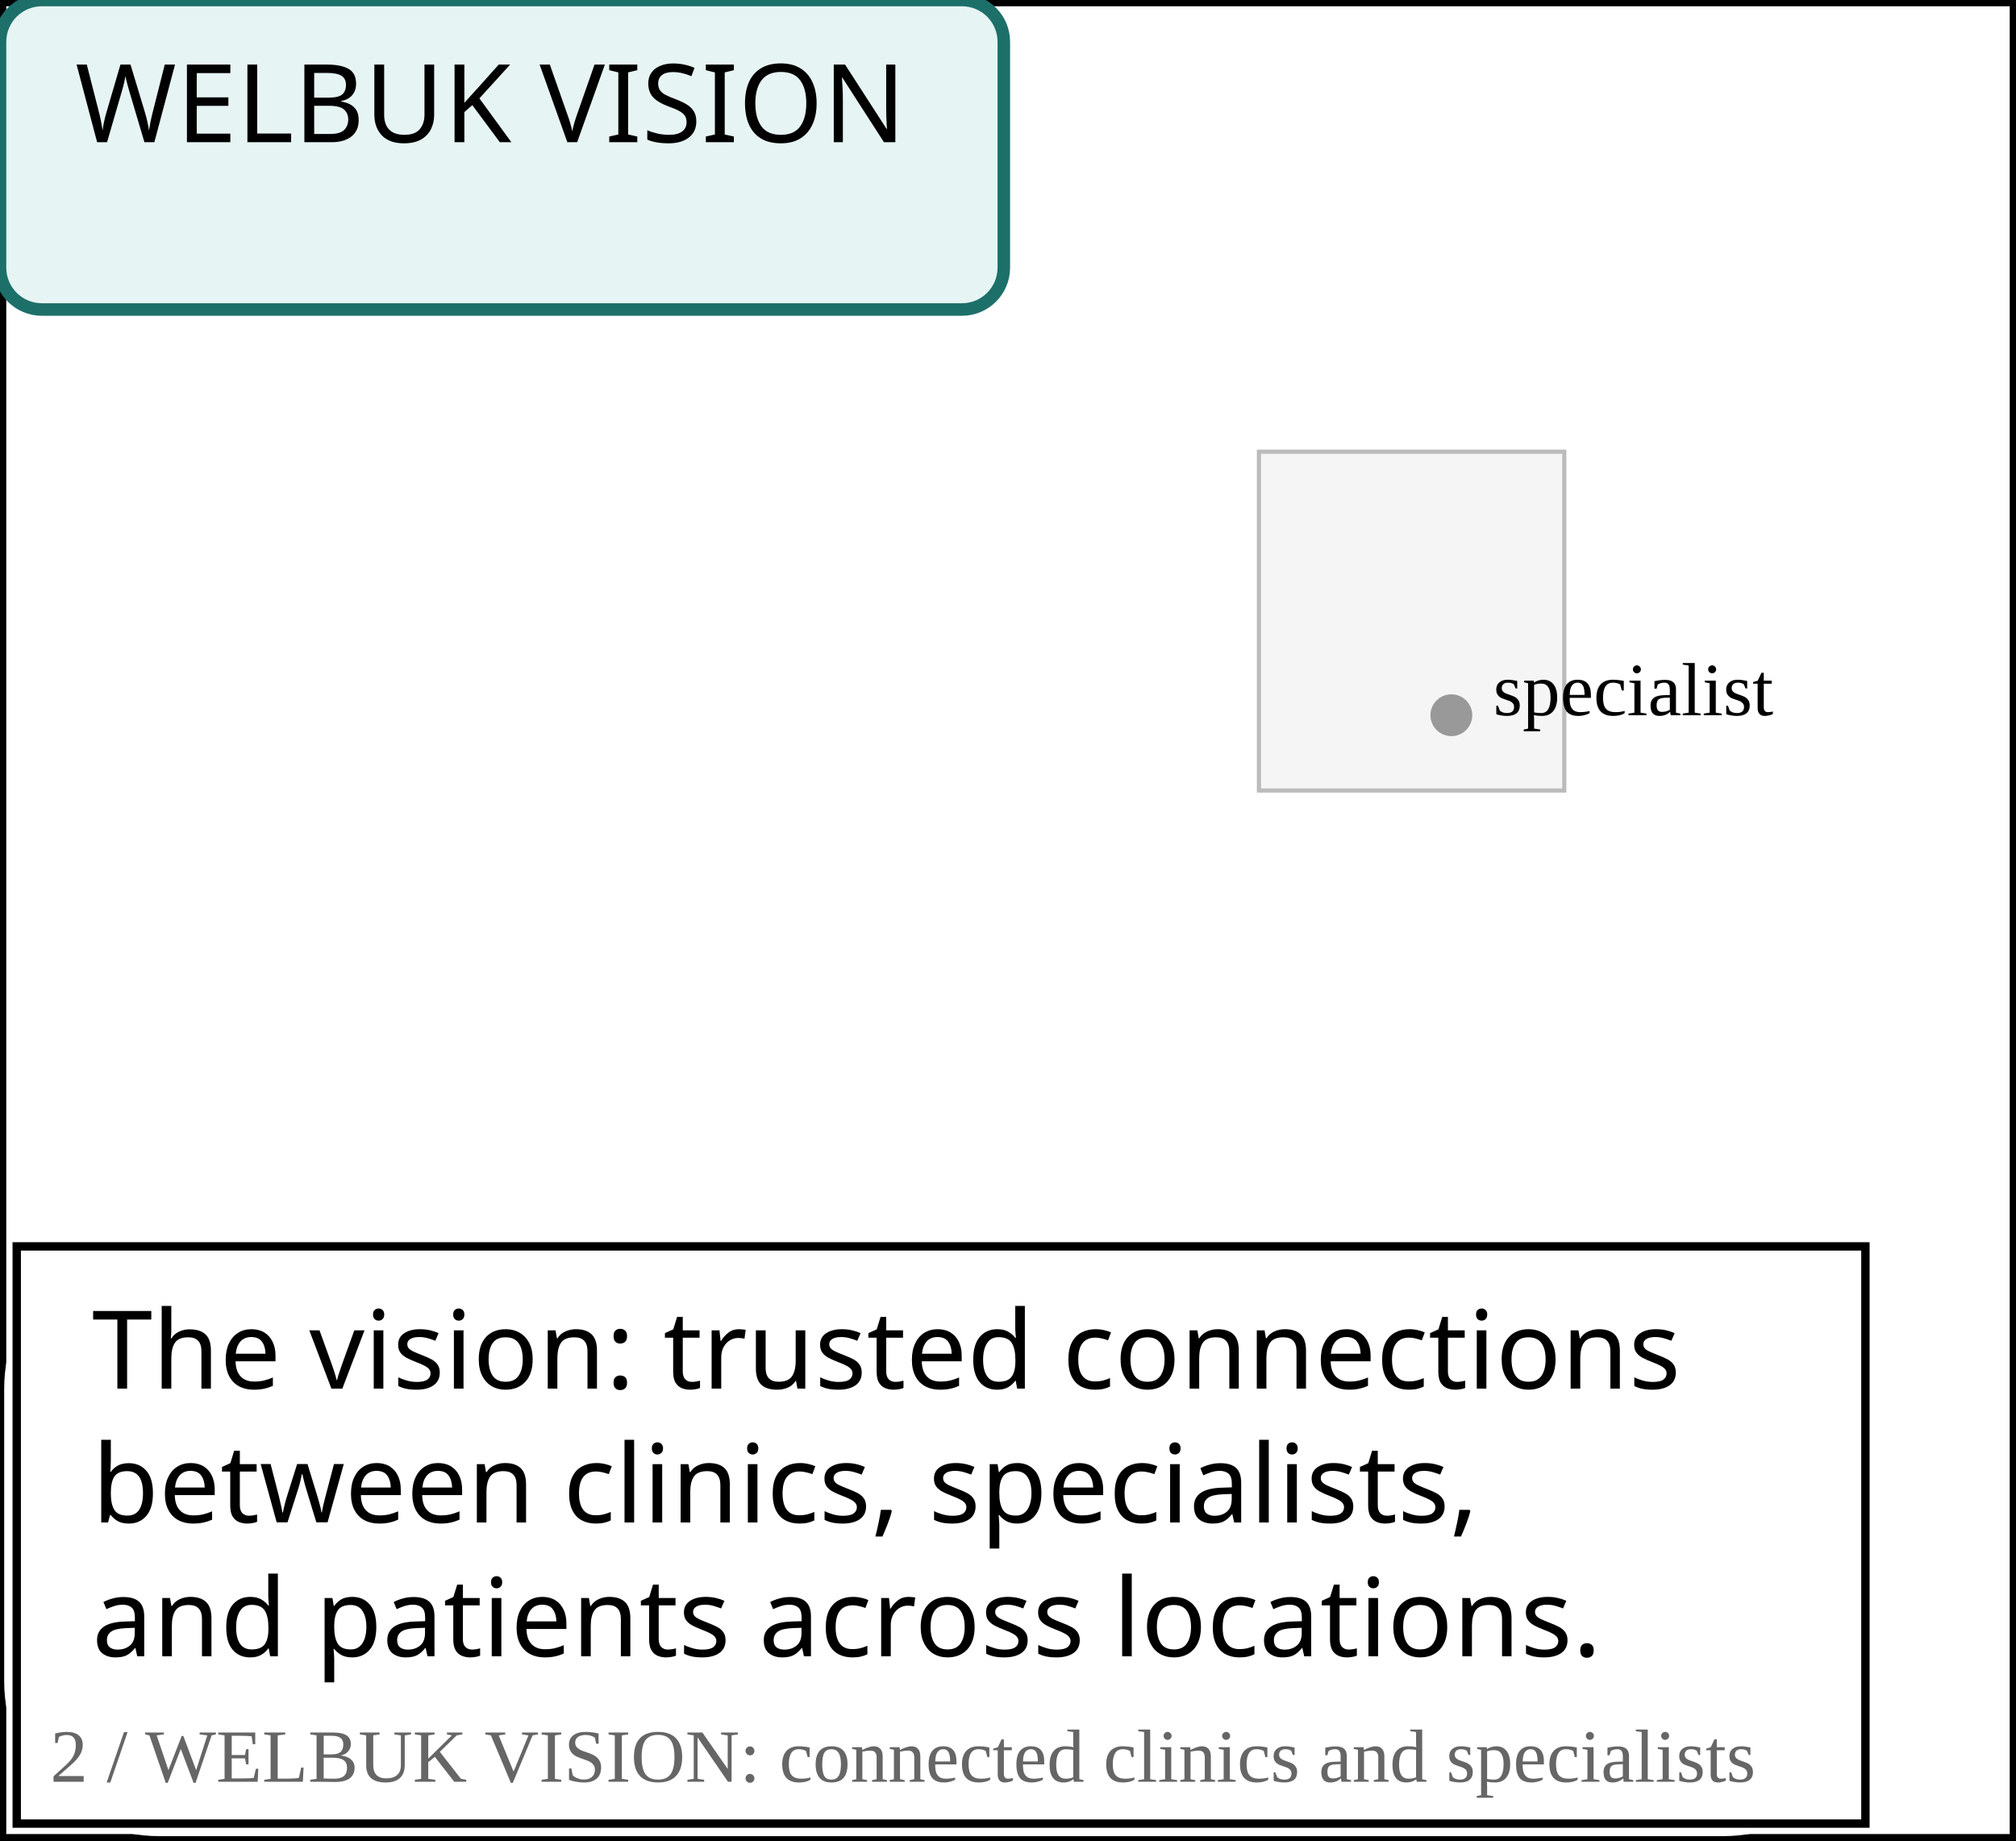
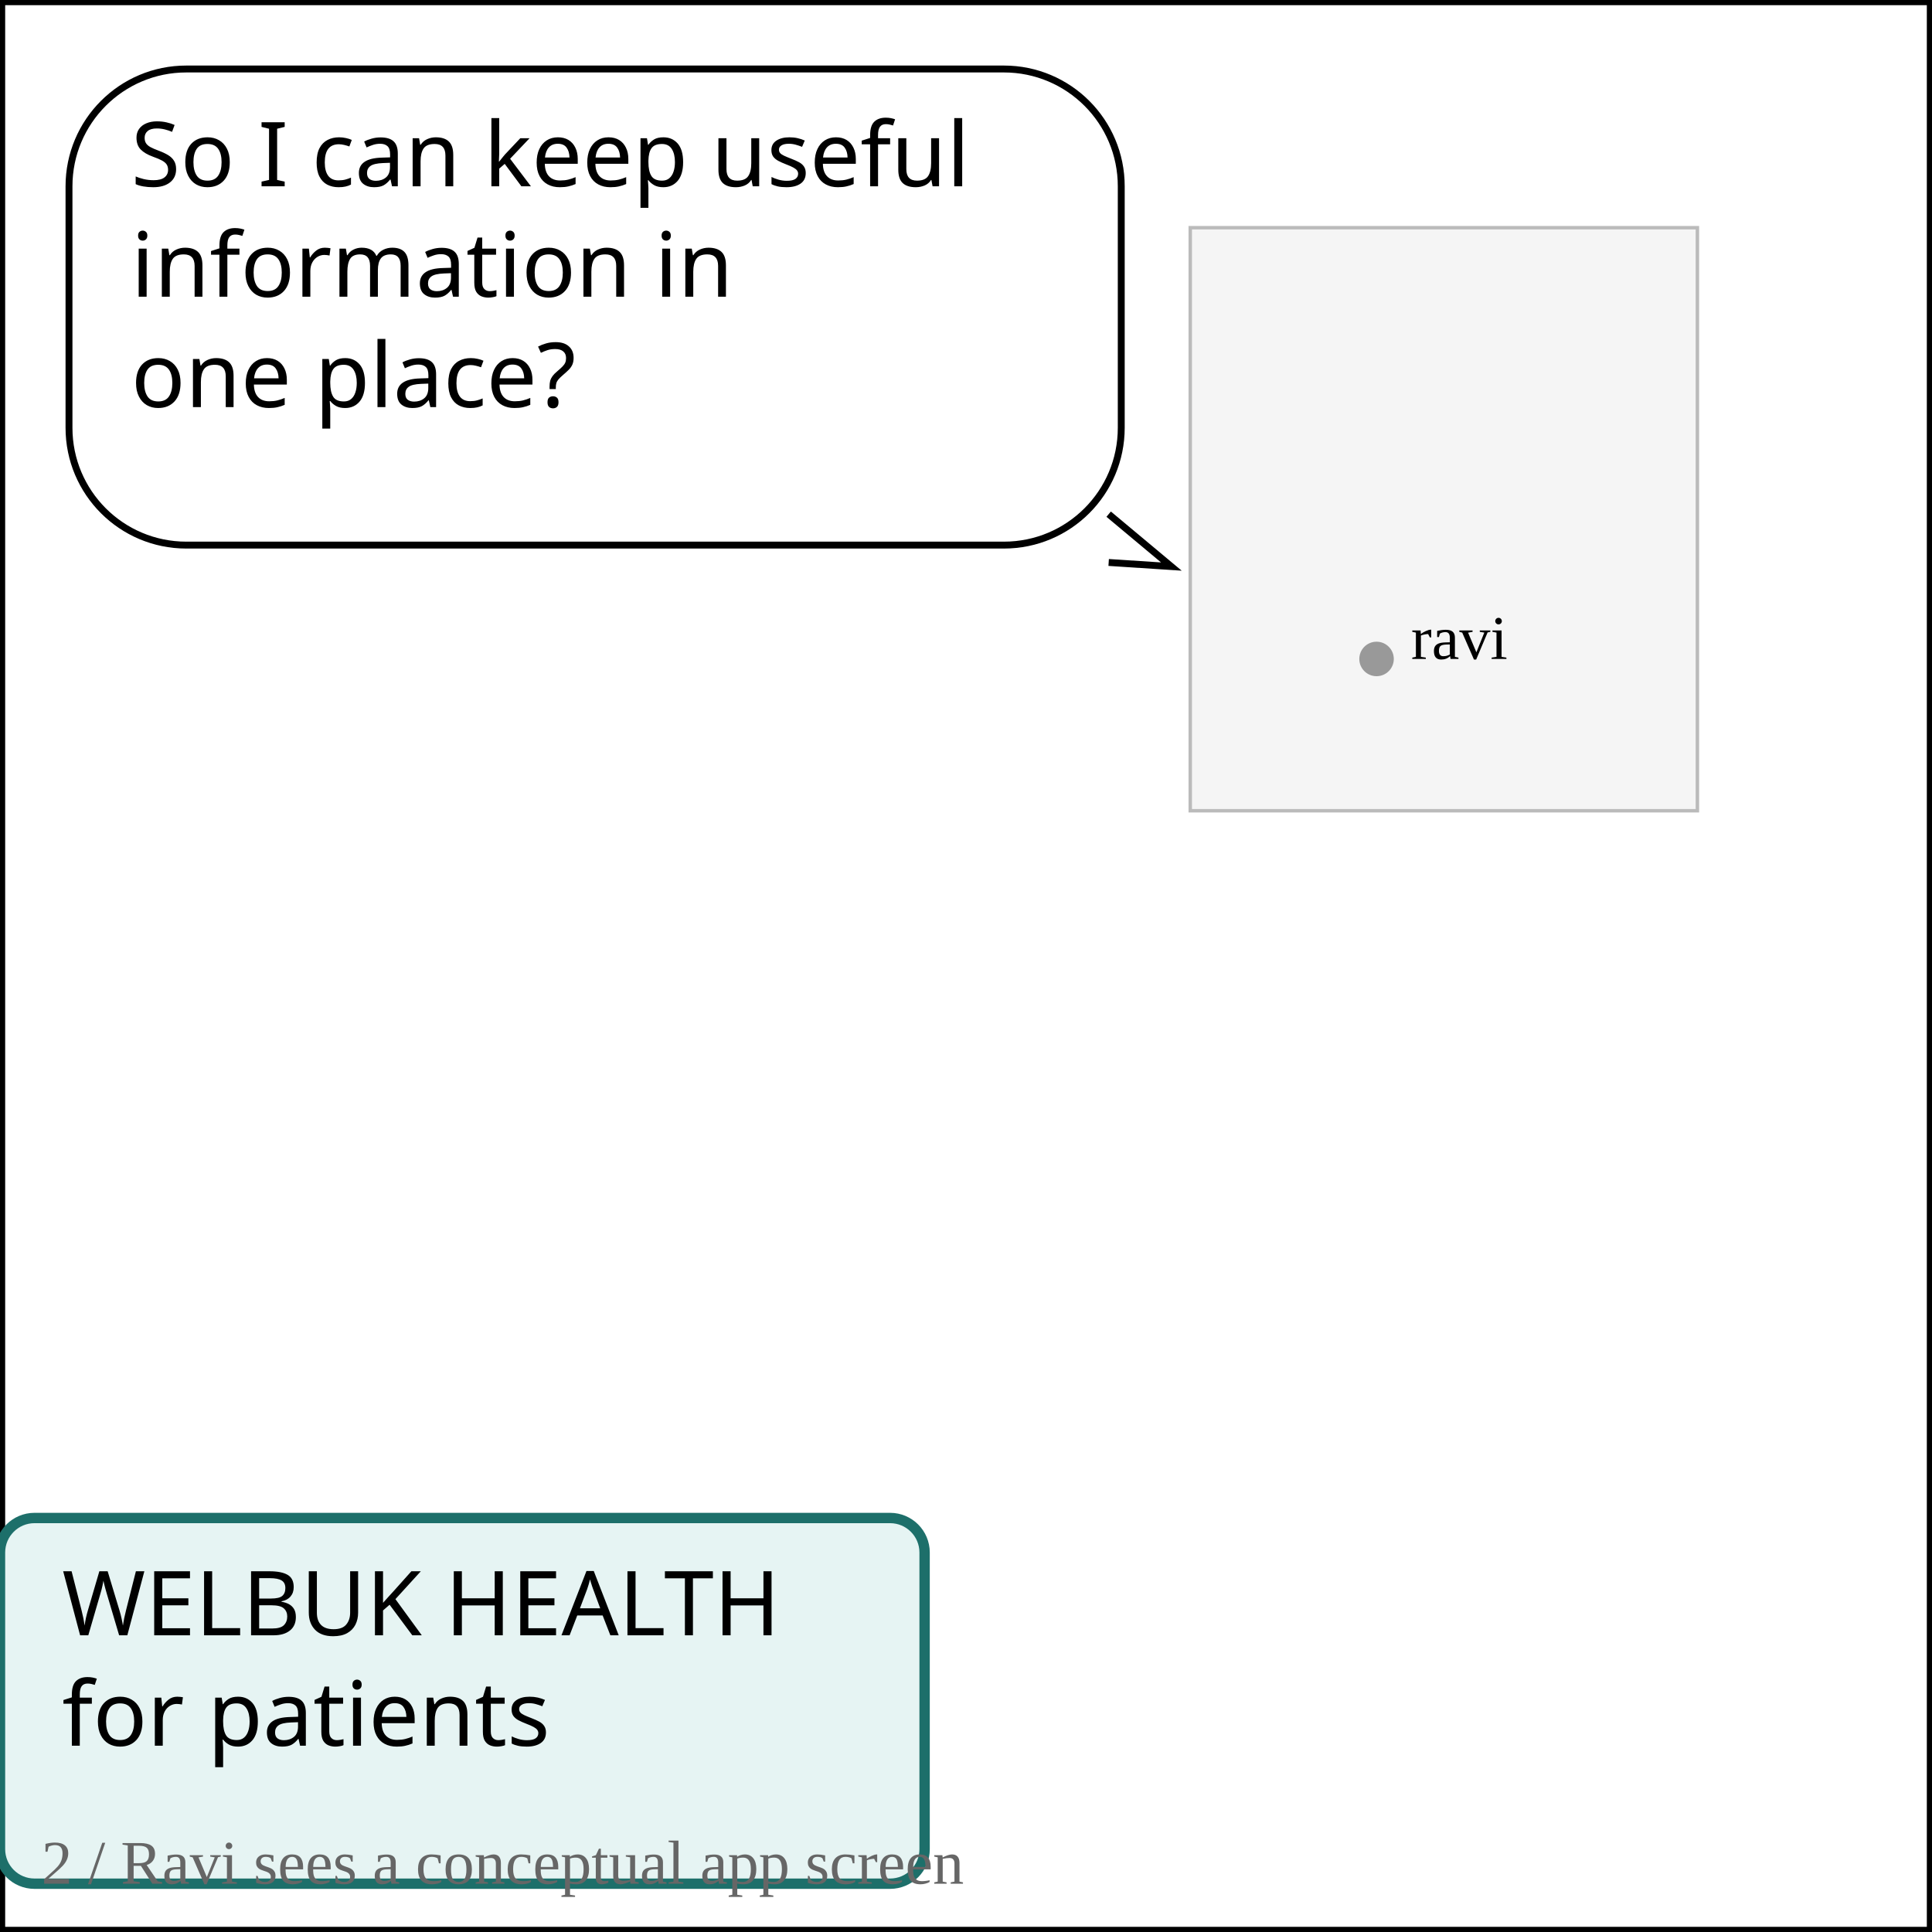
- <svg xmlns="http://www.w3.org/2000/svg" width="482" height="440" viewBox="518 24 482 440">
+ <svg xmlns="http://www.w3.org/2000/svg" width="560" height="560" viewBox="24 548 560 560">
  <rect width="1024" height="1536" fill="white" />
-   <rect x="819" y="132" width="73" height="81" fill="#f5f5f5" stroke="#bbb" />
-   <circle cx="865" cy="195" r="5" fill="#999" />
-   <text x="875" y="195" font-size="18">specialist</text>
-   <rect x="518" y="24" width="482" height="440" fill="none" stroke="black" stroke-width="3" />
-   <rect x="518" y="24" width="240" height="74" rx="34" fill="white" stroke="white" stroke-width="6" />
-   <rect x="522" y="322" width="442" height="138" rx="34" fill="white" stroke="white" stroke-width="6" />
-   <rect x="518" y="24" width="240" height="74" rx="10" fill="#e6f4f3" stroke="#1d6f6a" stroke-width="3" />
-   <text x="536" y="58" font-family="Meiryo,MS Gothic,sans-serif" font-size="26" fill="black">WELBUK VISION</text>
-   <rect x="522" y="322" width="442" height="138" fill="white" stroke="black" stroke-width="2" />
-   <text x="540" y="356" font-family="Meiryo,MS Gothic,sans-serif" font-size="26" fill="black">The vision: trusted connections </text>
-   <text x="540" y="388" font-family="Meiryo,MS Gothic,sans-serif" font-size="26" fill="black">between clinics, specialists, </text>
-   <text x="540" y="420" font-family="Meiryo,MS Gothic,sans-serif" font-size="26" fill="black">and patients across locations.</text>
-   <text x="530" y="450" font-size="18" fill="#666">2 / WELBUK VISION: connected clinics and specialists</text>
+   <rect x="369" y="614" width="147" height="169" fill="#f5f5f5" stroke="#bbb" />
+   <circle cx="423" cy="739" r="5" fill="#999" />
+   <text x="433" y="739" font-size="18">ravi</text>
+   <rect x="24" y="548" width="560" height="560" fill="none" stroke="black" stroke-width="3" />
+   <rect x="44" y="568" width="305" height="138" rx="34" fill="white" stroke="white" stroke-width="6" />
+   <path d="M 345.353 697.033 L 363.529 712.218 L 345.353 711.033 Z" fill="white" stroke="white" stroke-width="6" stroke-linejoin="round" />
+   <rect x="24" y="988" width="268" height="106" rx="34" fill="white" stroke="white" stroke-width="6" />
+   <path data-speaker="ravi" d="M 345.353 697.033 L 363.529 712.218 L 345.353 711.033" fill="white" stroke="black" stroke-width="2" />
+   <rect x="44" y="568" width="305" height="138" rx="34" fill="white" stroke="black" stroke-width="2" />
+   <text x="62" y="602" font-family="Meiryo,MS Gothic,sans-serif" font-size="26" fill="black">So I can keep useful </text>
+   <text x="62" y="634" font-family="Meiryo,MS Gothic,sans-serif" font-size="26" fill="black">information in </text>
+   <text x="62" y="666" font-family="Meiryo,MS Gothic,sans-serif" font-size="26" fill="black">one place?</text>
+   <rect x="24" y="988" width="268" height="106" rx="10" fill="#e6f4f3" stroke="#1d6f6a" stroke-width="3" />
+   <text x="42" y="1022" font-family="Meiryo,MS Gothic,sans-serif" font-size="26" fill="black">WELBUK HEALTH </text>
+   <text x="42" y="1054" font-family="Meiryo,MS Gothic,sans-serif" font-size="26" fill="black">for patients</text>
+   <text x="36" y="1094" font-size="18" fill="#666">2 / Ravi sees a conceptual app screen</text>
  <text x="512" y="1500" text-anchor="middle" font-family="sans-serif" font-size="20">7</text>
</svg>
